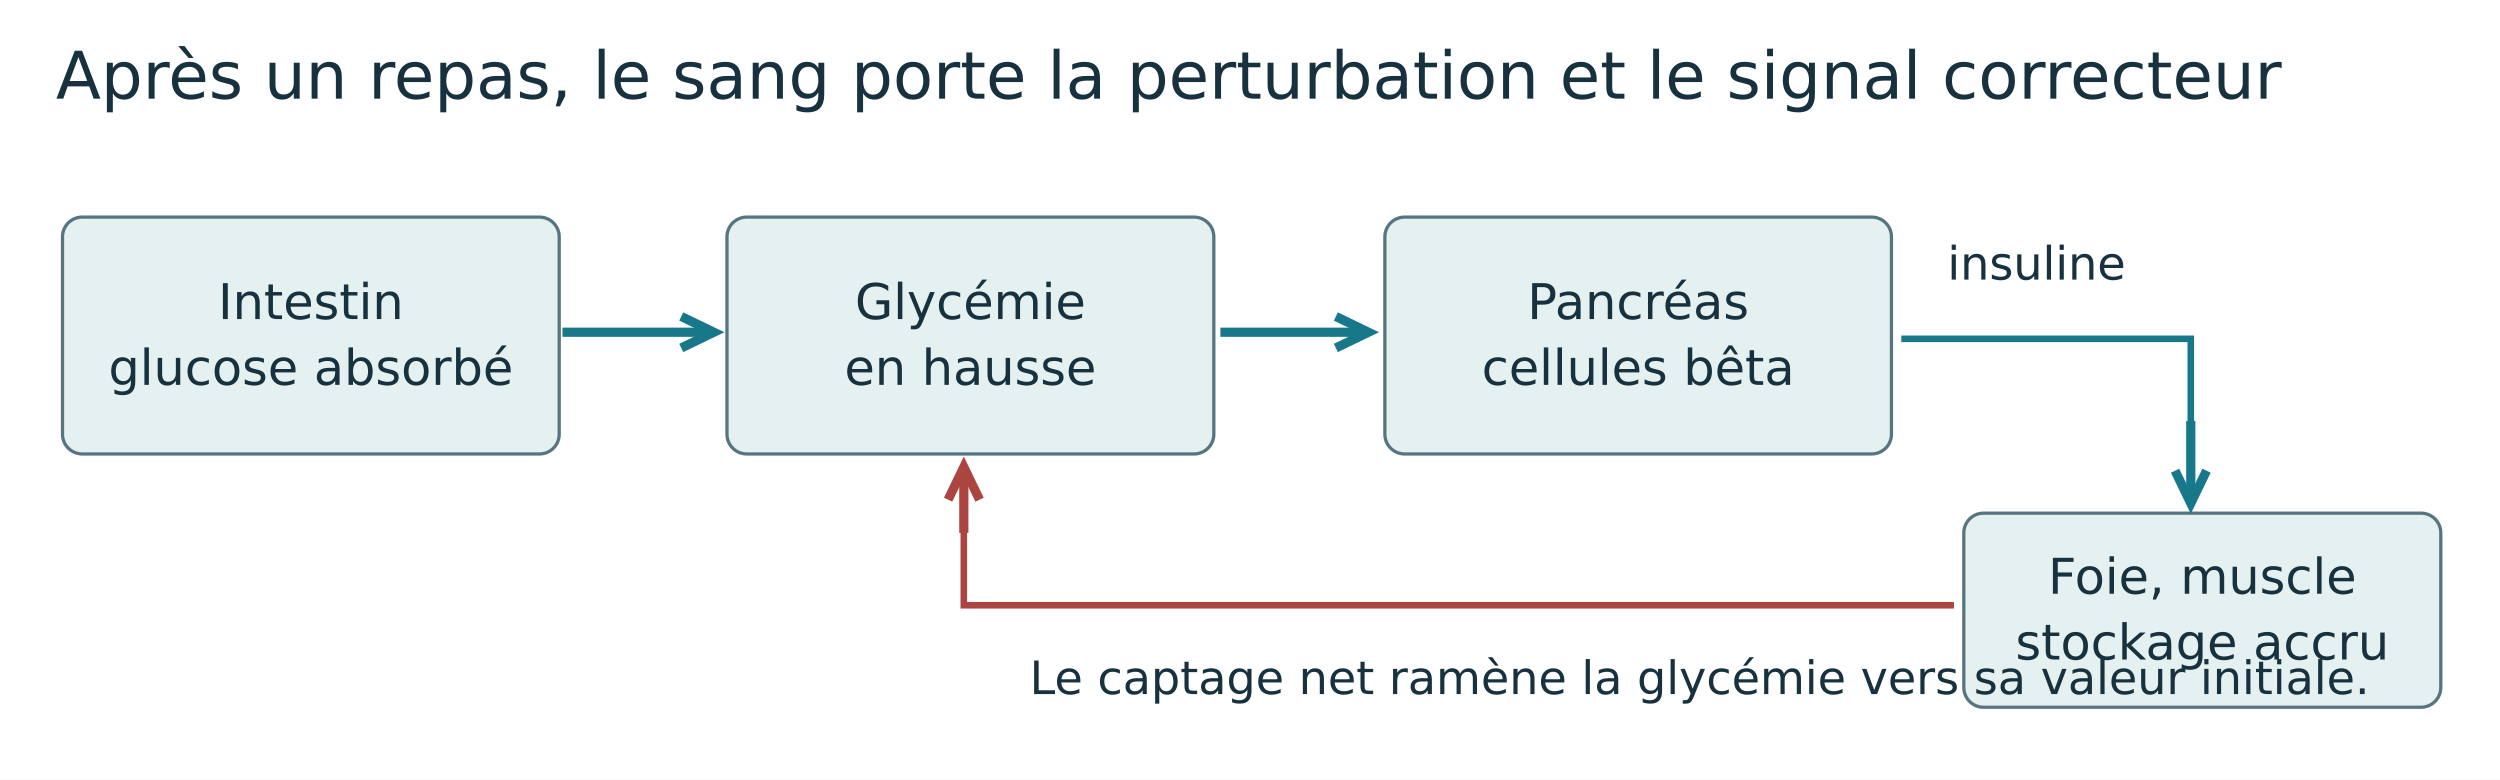
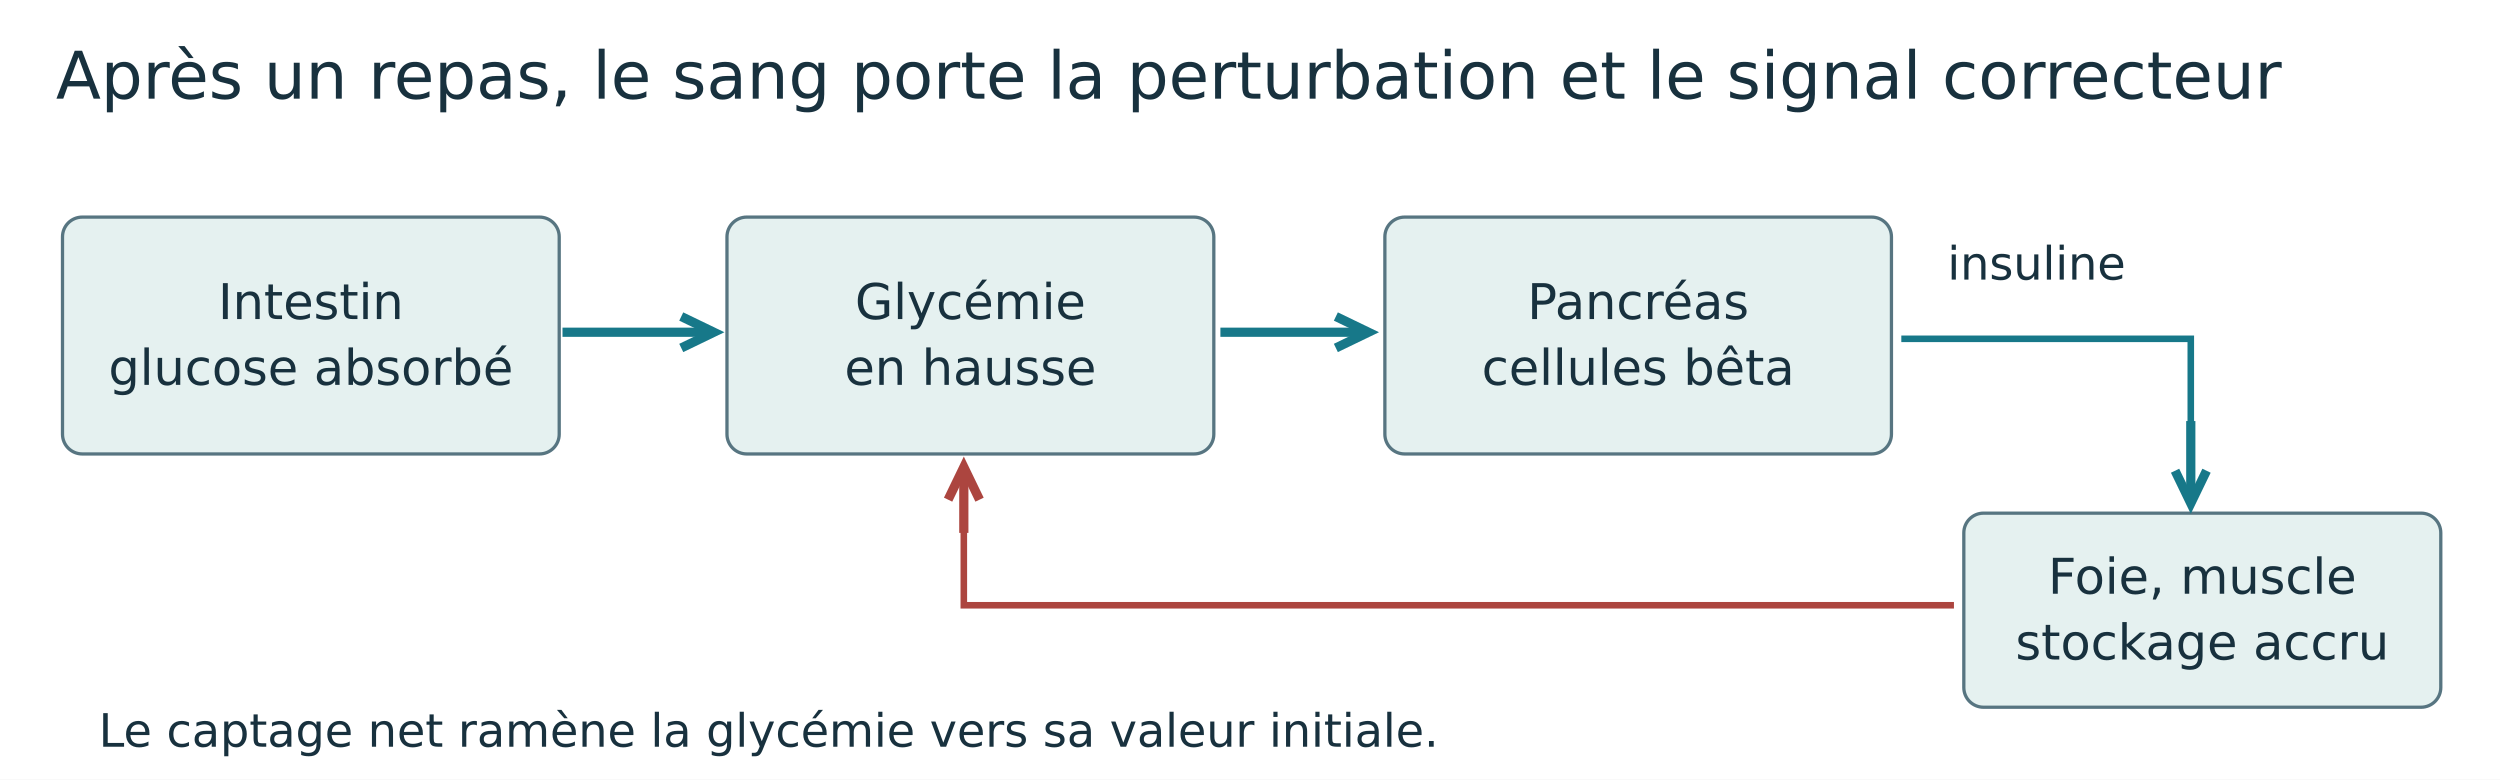
<svg xmlns="http://www.w3.org/2000/svg" width="760" height="237" viewBox="0 0 760 237">
  <rect width="760" height="237" fill="white" />
  <g font-family="DejaVu Sans,sans-serif" fill="#18313e">
    <text x="17" y="30" text-anchor="start" font-size="20" fill="#18313e">Après un repas, le sang porte la perturbation et le signal correcteur</text>
    <rect x="19" y="66" width="151" height="72" rx="6" fill="#e5f1f0" stroke="#577581" />
    <text x="94.5" y="97.0" text-anchor="middle" font-size="15" fill="#18313e">Intestin</text>
    <text x="94.5" y="117.0" text-anchor="middle" font-size="15" fill="#18313e">glucose absorbé</text>
    <rect x="221" y="66" width="148" height="72" rx="6" fill="#e5f1f0" stroke="#577581" />
    <text x="295.0" y="97.0" text-anchor="middle" font-size="15" fill="#18313e">Glycémie</text>
    <text x="295.0" y="117.0" text-anchor="middle" font-size="15" fill="#18313e">en hausse</text>
    <rect x="421" y="66" width="154" height="72" rx="6" fill="#e5f1f0" stroke="#577581" />
    <text x="498.0" y="97.0" text-anchor="middle" font-size="15" fill="#18313e">Pancréas</text>
    <text x="498.0" y="117.0" text-anchor="middle" font-size="15" fill="#18313e">cellules bêta</text>
    <rect x="597" y="156" width="145" height="59" rx="6" fill="#e5f1f0" stroke="#577581" />
    <text x="669.5" y="180.5" text-anchor="middle" font-size="15" fill="#18313e">Foie, muscle</text>
    <text x="669.5" y="200.5" text-anchor="middle" font-size="15" fill="#18313e">stockage accru</text>
    <path d="M171 101 L217 101" stroke="#177889" stroke-width="2.8" fill="none" />
    <path d="M207.10 105.78 L217 101 L207.10 96.22" stroke="#177889" stroke-width="2.8" fill="none" />
    <path d="M371 101 L416 101" stroke="#177889" stroke-width="2.8" fill="none" />
    <path d="M406.10 105.78 L416 101 L406.10 96.22" stroke="#177889" stroke-width="2.8" fill="none" />
    <path d="M578 103 H666 V151" stroke="#177889" stroke-width="2" fill="none" />
    <path d="M666 128 L666 153" stroke="#177889" stroke-width="2.8" fill="none" />
    <path d="M661.22 143.10 L666 153 L670.78 143.10" stroke="#177889" stroke-width="2.8" fill="none" />
    <text x="592" y="85" text-anchor="start" font-size="14" fill="#18313e">insuline</text>
    <path d="M594 184 H293 V143" stroke="#ac453f" stroke-width="2" fill="none" />
    <path d="M293 162 L293 142" stroke="#ac453f" stroke-width="2.8" fill="none" />
    <path d="M297.78 151.90 L293 142 L288.22 151.90" stroke="#ac453f" stroke-width="2.8" fill="none" />
-     <text x="313" y="211" text-anchor="start" font-size="14" fill="#18313e">Le captage net ramène la glycémie vers sa valeur initiale.</text>
+     <text x="30" y="227" text-anchor="start" font-size="14" fill="#18313e">Le captage net ramène la glycémie vers sa valeur initiale.</text>
  </g>
</svg>
